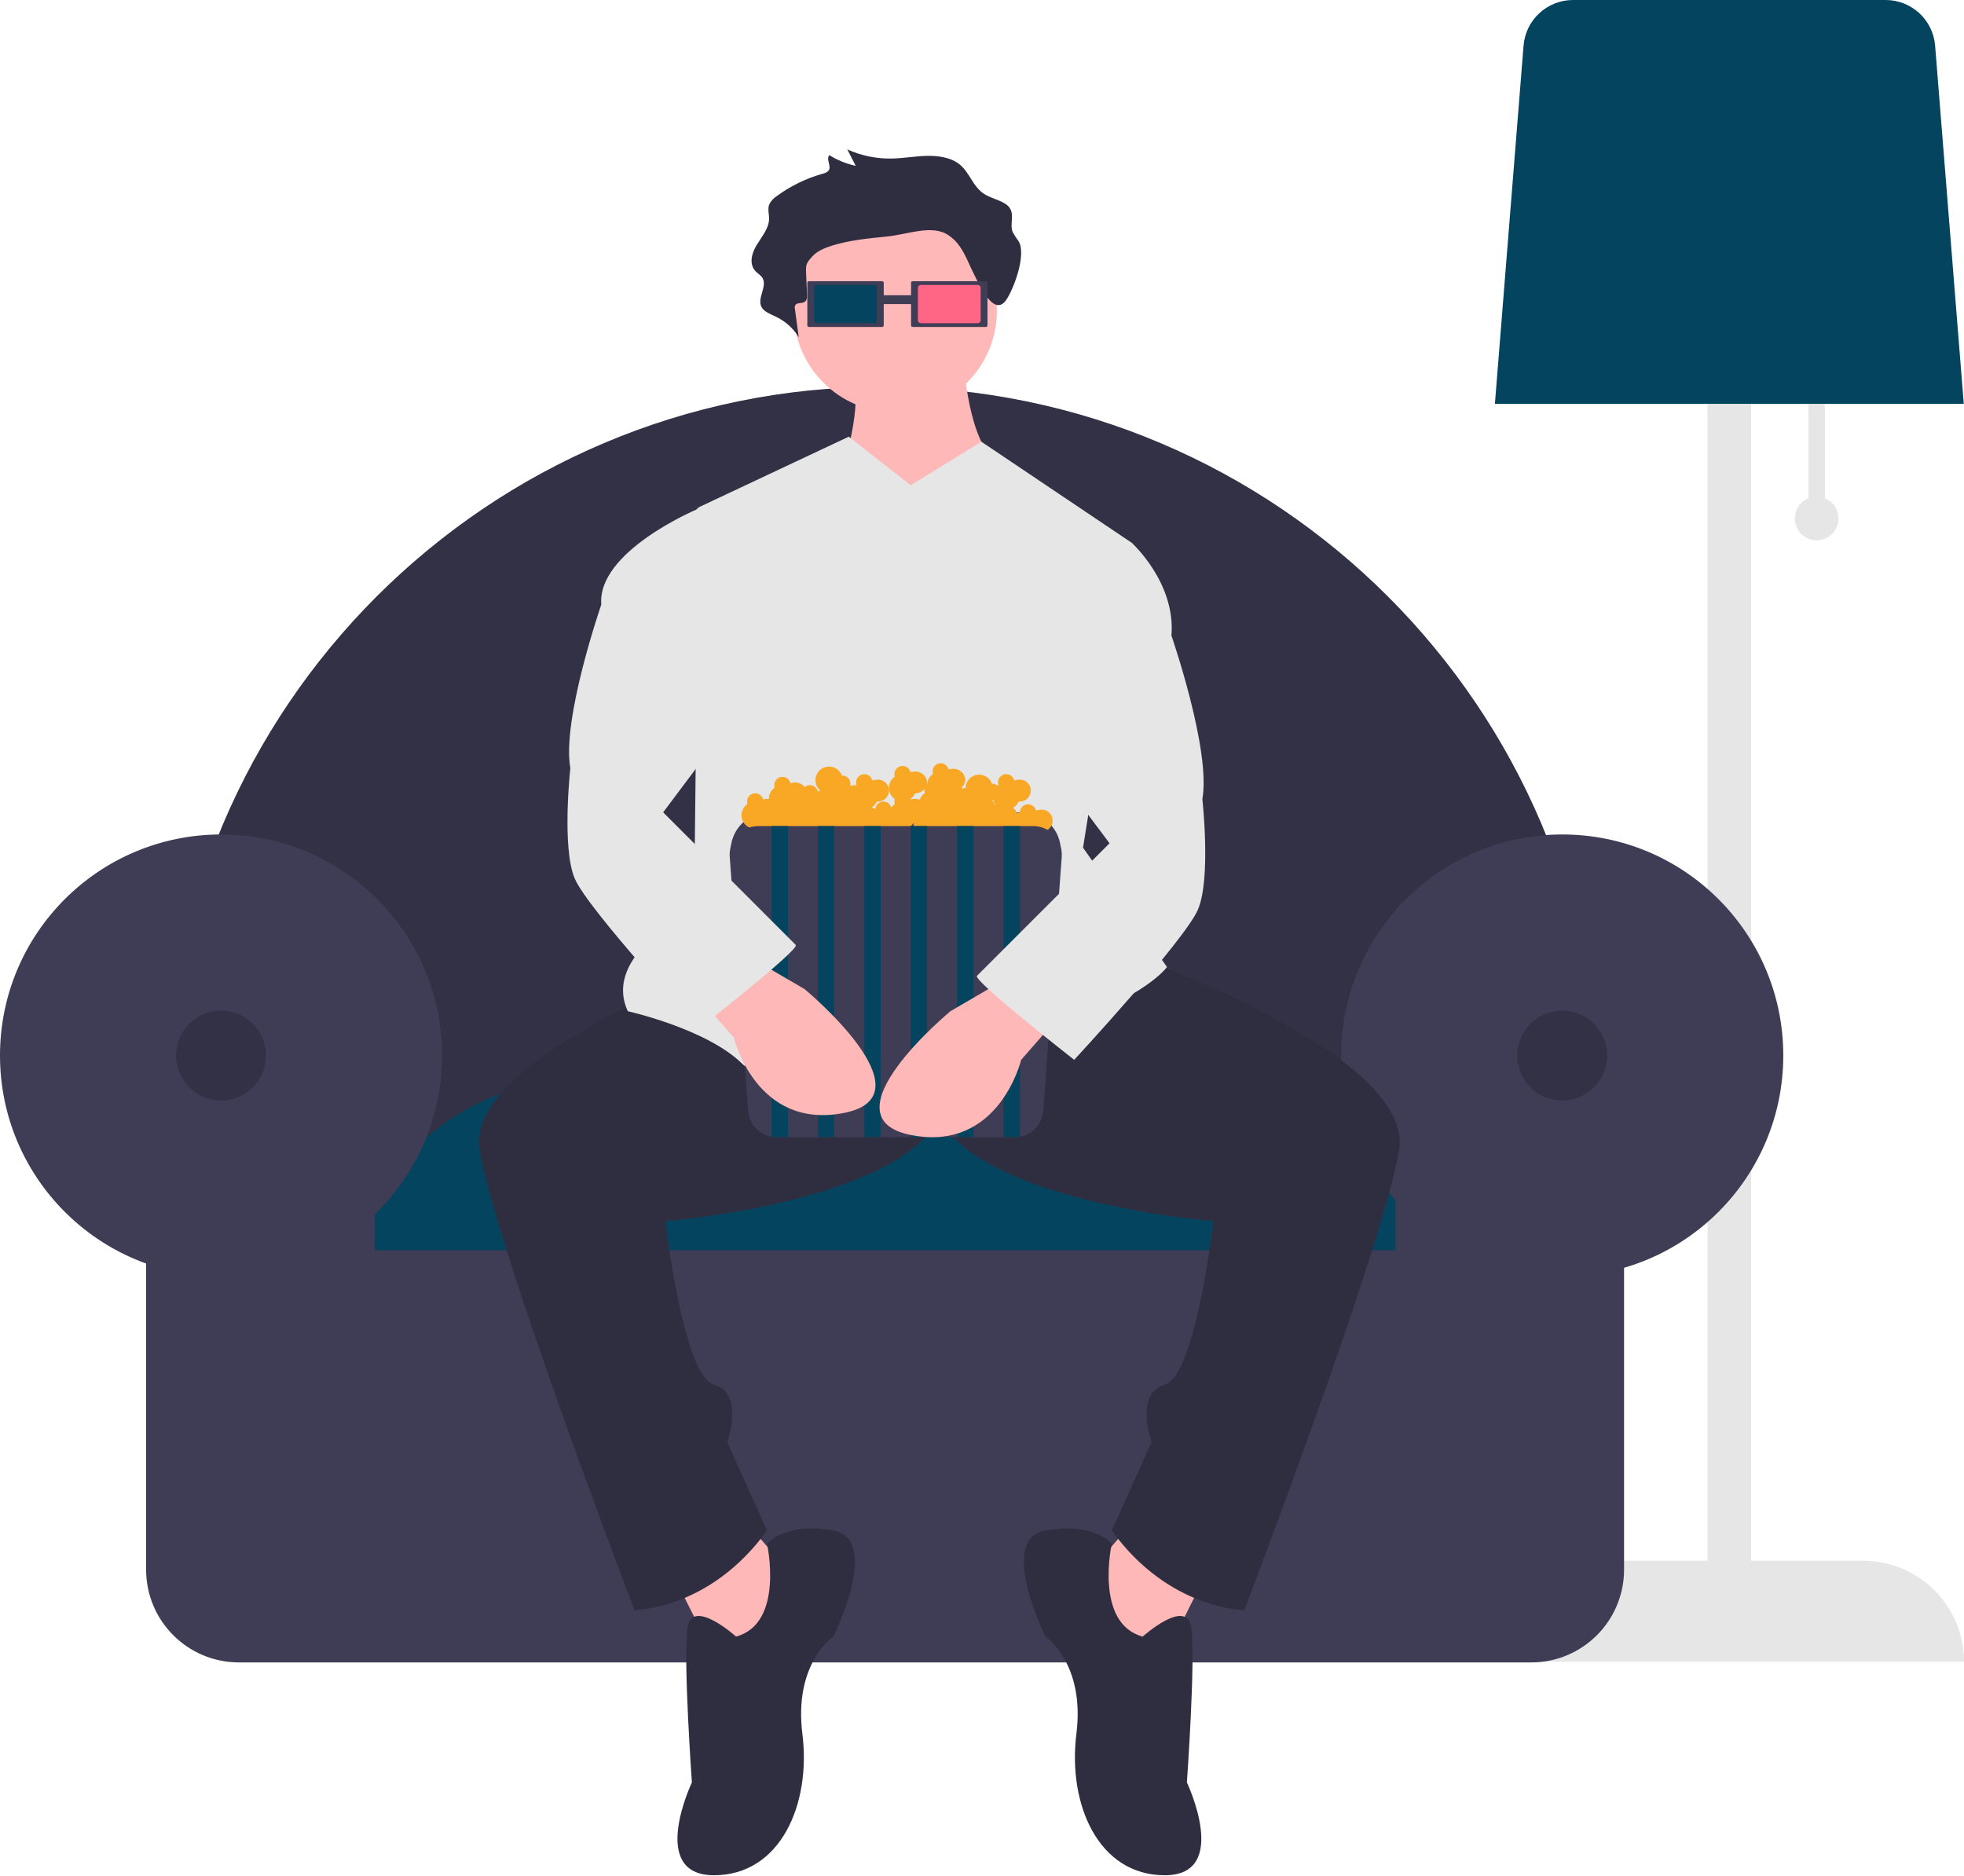
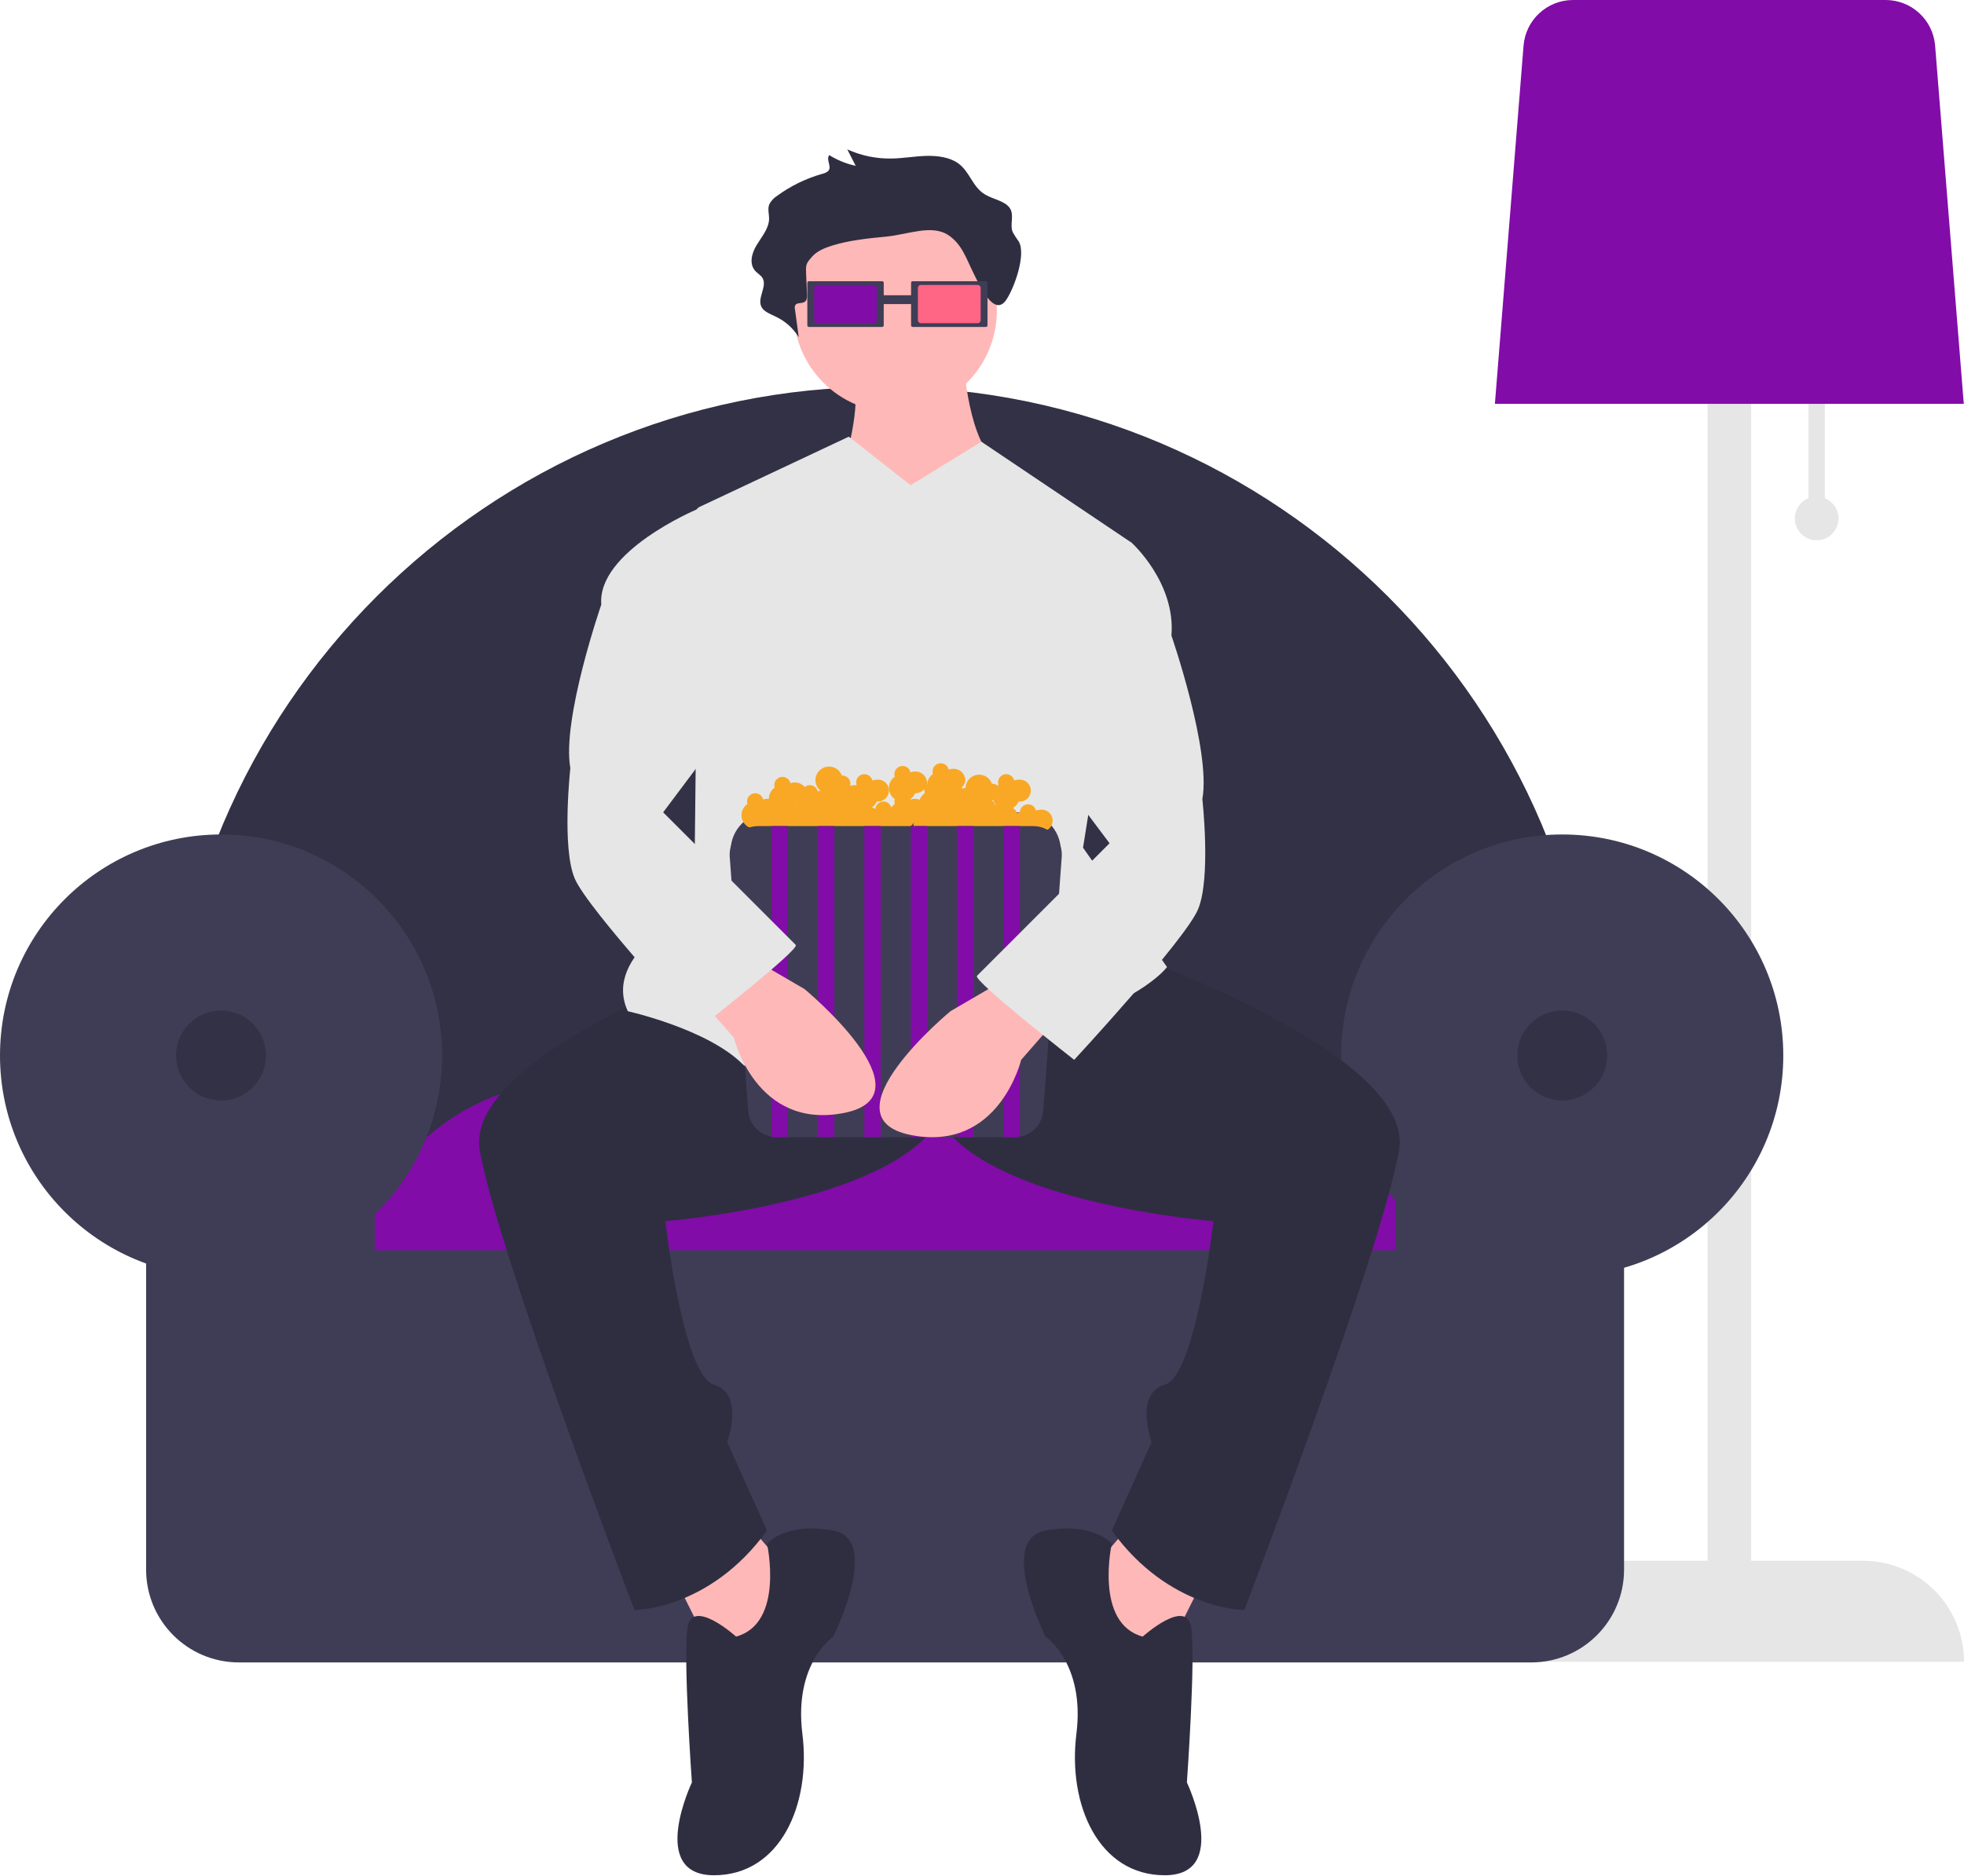
<svg xmlns="http://www.w3.org/2000/svg" data-name="Layer 1" width="719.769" height="687.25" viewBox="0 0 719.769 687.25">
  <path d="M908.885,288.962V250.375h-6v38.587a8,8,0,1,0,6,0Z" transform="translate(-240.1153 -106.375)" fill="#e6e6e6" />
  <path d="M922.885,678.375h-41v-498h-16v498H824.885a37,37,0,0,0-37,37v0h172v-0A37,37,0,0,0,922.885,678.375Z" transform="translate(-240.1153 -106.375)" fill="#e6e6e6" />
-   <path d="M787.968,254.375h171.834L949.294,123.035A18.198,18.198,0,0,0,931.248,106.375H816.521a18.198,18.198,0,0,0-18.046,16.66Z" transform="translate(-240.1153 -106.375)" fill="#05445e" />
+   <path d="M787.968,254.375h171.834L949.294,123.035A18.198,18.198,0,0,0,931.248,106.375H816.521a18.198,18.198,0,0,0-18.046,16.66Z" transform="translate(-240.1153 -106.375)" fill="#810ca8" />
  <path d="M301.213,563.911H825.692V510.364c0-144.599-117.641-262.239-262.239-262.239S301.213,365.766,301.213,510.364Z" transform="translate(-240.1153 -106.375)" fill="#3f3d56" />
  <path d="M301.213,563.911H825.692V510.364c0-144.599-117.641-262.239-262.239-262.239S301.213,365.766,301.213,510.364Z" transform="translate(-240.1153 -106.375)" opacity="0.2" />
-   <path d="M369.188,582.446H772.82A81.097,81.097,0,0,0,691.826,502.813H450.181A81.097,81.097,0,0,0,369.188,582.446Z" transform="translate(-240.1153 -106.375)" fill="#05445e" />
+   <path d="M369.188,582.446H772.82A81.097,81.097,0,0,0,691.826,502.813H450.181A81.097,81.097,0,0,0,369.188,582.446Z" transform="translate(-240.1153 -106.375)" fill="#810ca8" />
  <circle cx="81.006" cy="386.827" r="81.006" fill="#3f3d56" />
  <circle cx="572.533" cy="386.827" r="81.006" fill="#3f3d56" />
  <path d="M751.551,534.392V564.597H377.413V534.392H293.662V681.614a34.011,34.011,0,0,0,34.011,34.011H801.291a34.011,34.011,0,0,0,34.011-34.011V534.392Z" transform="translate(-240.1153 -106.375)" fill="#3f3d56" />
  <circle cx="81.006" cy="386.827" r="16.476" opacity="0.2" />
  <circle cx="572.533" cy="386.827" r="16.476" opacity="0.2" />
  <path d="M593.293,238.871s1.62,30.775,12.958,37.254,0,50.211,0,50.211L552.8,327.956l-3.239-51.831s6.479-21.056,3.239-30.775S593.293,238.871,593.293,238.871Z" transform="translate(-240.1153 -106.375)" fill="#ffb8b8" />
  <polygon points="413.107 560.102 393.671 582.778 424.446 611.933 440.643 579.539 413.107 560.102" fill="#ffb8b8" />
  <polygon points="275.431 560.102 294.868 582.778 264.093 611.933 247.896 579.539 275.431 560.102" fill="#ffb8b8" />
  <path d="M642.695,451.864s116.62,38.873,110.141,76.127-56.69,168.451-56.69,168.451-27.535,0-48.592-29.155l14.577-32.394s-6.479-17.817,4.859-21.056,17.817-59.93,17.817-59.93-82.606-6.479-100.423-37.254l-32.394-77.746Z" transform="translate(-240.1153 -106.375)" fill="#2f2e41" />
  <path d="M526.075,451.864S409.455,490.738,415.934,527.991s56.69,168.451,56.69,168.451,27.535,0,48.592-29.155l-14.577-32.394s6.479-17.817-4.859-21.056-17.817-59.93-17.817-59.93,82.606-6.479,100.423-37.254l32.394-77.746Z" transform="translate(-240.1153 -106.375)" fill="#2f2e41" />
  <path d="M658.892,706.16s16.197-14.577,17.817-3.239-1.62,56.69-1.62,56.69,16.197,34.014-8.099,34.014-35.634-25.915-32.394-51.831-11.338-35.634-11.338-35.634-17.817-35.634,0-38.873,24.296,4.859,24.296,4.859S641.075,701.301,658.892,706.16Z" transform="translate(-240.1153 -106.375)" fill="#2f2e41" />
  <path d="M509.878,706.16s-16.197-14.577-17.817-3.239,1.62,56.69,1.62,56.69S477.483,793.625,501.779,793.625s35.634-25.915,32.394-51.831,11.338-35.634,11.338-35.634,17.817-35.634,0-38.873-24.296,4.859-24.296,4.859S527.695,701.301,509.878,706.16Z" transform="translate(-240.1153 -106.375)" fill="#2f2e41" />
  <circle cx="328.072" cy="113.87" r="37.254" fill="#ffb8b8" />
  <path d="M573.857,284.224l-22.676-17.817-55.07,25.915-1.62,147.394s-34.014,16.197-24.296,37.254c0,0,29.155,6.479,42.113,19.437s85.845-4.859,116.62-14.577,38.873-21.056,38.873-21.056l-30.775-43.732,17.817-111.761L599.778,268.259Z" transform="translate(-240.1153 -106.375)" fill="#e6e6e6" />
  <path d="M613.478,194.889a32.723,32.723,0,0,1-2.221-3.447c-1.155-2.813.669-6.129-1.035-8.756-1.74-2.682-6.159-3.247-9.165-5.069-4.631-2.807-5.473-8.314-9.811-11.407-3.126-2.228-7.584-2.829-11.762-2.702s-8.299.882-12.478.965a37.622,37.622,0,0,1-16.377-3.349l3.083,6.031a30.776,30.776,0,0,1-9.678-3.923c-1.364,1.691,1.131,4.259-.416,5.845a4.963,4.963,0,0,1-2.184,1.013,52.246,52.246,0,0,0-16.538,8.068,8.31,8.31,0,0,0-2.783,2.938c-.804,1.781-.091,3.748-.152,5.641-.111,3.441-2.737,6.441-4.601,9.541s-2.87,7.118-.106,9.749a25.135,25.135,0,0,1,1.932,1.703c2.77,3.267-2.133,8.052.23,11.519,1.026,1.505,3.129,2.267,4.957,3.156a19.807,19.807,0,0,1,8.474,7.553L531.426,219.531a1.72,1.72,0,0,1,.283-1.519c.688-.701,2.129-.422,3.079-.886,1.045-.511,1.124-1.683,1.082-2.665l-.32-7.571c-.144-3.405-.184-3.857,2.324-6.605,1.752-1.92,4.507-3.078,7.275-3.93,6.325-1.947,13.128-2.62,19.853-3.278,7.809-.764,16.602-4.553,22.667-.53,4.964,3.293,6.615,8.706,9.007,13.507,2.15,4.315,7.668,17.02,12.262,10.143C611.823,211.876,616.235,199.698,613.478,194.889Z" transform="translate(-240.1153 -106.375)" fill="#2f2e41" />
  <path d="M574.583,209.438a.58.58,0,0,0-.579.579v15.597a.58.58,0,0,0,.579.579h26.85a.58.58,0,0,0,.579-.579V210.017a.58.58,0,0,0-.579-.579Z" transform="translate(-240.1153 -106.375)" fill="#3f3d56" />
  <path d="M577.583,210.813a1.08,1.08,0,0,0-1.079,1.079v11.846a1.08,1.08,0,0,0,1.079,1.079h20.849a1.08,1.08,0,0,0,1.079-1.079V211.892a1.08,1.08,0,0,0-1.079-1.079Z" transform="translate(-240.1153 -106.375)" fill="#ff6584" />
  <rect x="320.784" y="108.201" width="13.986" height="3.239" fill="#3f3d56" />
  <path d="M536.562,209.438a.58.58,0,0,0-.579.579v15.597a.58.58,0,0,0,.579.579h26.85a.58.58,0,0,0,.579-.579V210.017a.58.58,0,0,0-.579-.579Z" transform="translate(-240.1153 -106.375)" fill="#3f3d56" />
-   <path d="M539.563,210.813a1.08,1.08,0,0,0-1.079,1.079v11.846a1.08,1.08,0,0,0,1.079,1.079H560.411a1.08,1.08,0,0,0,1.079-1.079V211.892a1.08,1.08,0,0,0-1.079-1.079Z" transform="translate(-240.1153 -106.375)" fill="#05445e" />
+   <path d="M539.563,210.813a1.08,1.08,0,0,0-1.079,1.079v11.846a1.08,1.08,0,0,0,1.079,1.079H560.411a1.08,1.08,0,0,0,1.079-1.079V211.892a1.08,1.08,0,0,0-1.079-1.079Z" transform="translate(-240.1153 -106.375)" fill="#810ca8" />
  <path d="M281.769,297.75h93a14,14,0,0,1,14,14v0a0,0,0,0,1,0,0h-121a0,0,0,0,1,0,0v0A14,14,0,0,1,281.769,297.75Z" fill="#3f3d56" />
  <path d="M621.385,403.125a4.961,4.961,0,0,0-1.599.272,2.995,2.995,0,0,0-5.901.728c0,.015.004.029.004.044a5.142,5.142,0,0,0-1.103.229,3.011,3.011,0,0,0-1.483-1.911,5.017,5.017,0,0,0,2.164-2.369,4.021,4.021,0,1,0-.082-7.993,4.961,4.961,0,0,0-1.599.272,2.99,2.99,0,1,0-5.749,1.625c-.12.083-.231.177-.343.27a2.84,2.84,0,0,0-2.045-.681,4.98,4.98,0,0,0-9.683,1.551,5.118,5.118,0,0,0-1.18.235,3,3,0,0,0-.172-.494,3.758,3.758,0,0,0,1.272-2.779,4.272,4.272,0,0,0-4.5-4,4.961,4.961,0,0,0-1.599.272,2.99,2.99,0,1,0-5.749,1.625,4.987,4.987,0,0,0-2.137,3.869c-.042.038-.091.068-.131.108a3.563,3.563,0,0,0,.116-.874,4.272,4.272,0,0,0-4.5-4,4.961,4.961,0,0,0-1.599.272,2.99,2.99,0,1,0-5.749,1.625,4.987,4.987,0,0,0,0,8.205,2.727,2.727,0,0,0,0,1.795,5.049,5.049,0,0,0-1.279,1.292,2.981,2.981,0,0,0-5.842.505,4.764,4.764,0,0,0-1.286-.519,5.027,5.027,0,0,0,1.837-2.182,4.021,4.021,0,1,0-.082-7.993,4.961,4.961,0,0,0-1.599.272,2.99,2.99,0,1,0-5.749,1.625c-.064.045-.122.097-.184.145-.156-.015-.308-.042-.468-.042a4.961,4.961,0,0,0-1.599.272c-.019-.075-.05-.145-.074-.219a2.947,2.947,0,0,0-3.062-3.567,4.995,4.995,0,1,0-7.851,5.565,5.173,5.173,0,0,0-1.013.221,2.973,2.973,0,0,0-4.762-1.608,4.676,4.676,0,0,0-3.639-1.664,4.961,4.961,0,0,0-1.599.272,2.99,2.99,0,1,0-5.749,1.625,4.989,4.989,0,0,0-2.152,4.103c0,.015.004.03.005.045a4.148,4.148,0,0,0-2.104.227,2.99,2.99,0,1,0-5.749,1.625,4.98,4.98,0,0,0,3.936,8.97,4.982,4.982,0,0,0,9.414,1.279,31.17,31.17,0,0,0,10.802-.487,4.982,4.982,0,0,0,9.278.333,4.892,4.892,0,0,0,2.097-.519,4.977,4.977,0,0,0,8.903-.481,4.844,4.844,0,0,1,5.418,3.007,7.799,7.799,0,0,1,5.744-3.179,4.875,4.875,0,0,0,5.415-2.068,4.998,4.998,0,0,0,9.423,3.239,4.892,4.892,0,0,0,2.097-.519,4.977,4.977,0,0,0,8.903-.481,4.892,4.892,0,0,0,2.097-.519,4.948,4.948,0,0,0,7.412,1.437,4.979,4.979,0,0,0,8.906,2.065,4.966,4.966,0,0,0,7.584-1.983,4.021,4.021,0,1,0-.082-7.993Zm-89.378-2.064c-.005.024-.009.049-.014.073-.036-.001-.071-.009-.108-.009a2.978,2.978,0,0,0-.446.045c.008-.018.02-.034.027-.052A4.98,4.98,0,0,0,532.007,401.061Zm41.779-1.664c-.015-.058-.04-.112-.057-.169a5.024,5.024,0,0,0,1.738-2.111,4.681,4.681,0,0,0,3.477-1.574,3.009,3.009,0,0,0-.059.582,2.967,2.967,0,0,0,.152.897,5.018,5.018,0,0,0-1.859,2.437,4.907,4.907,0,0,0-3.392-.062Zm29.95.373c-.002-.061.006-.124.002-.185a2.986,2.986,0,0,0,.381-.026,4.956,4.956,0,0,0,.953,1.765c-.094.026-.194.042-.286.074A3.016,3.016,0,0,0,603.736,399.77Z" transform="translate(-240.1153 -106.375)" fill="#f9a825" />
  <path d="M517.958,409.125a10.441,10.441,0,0,0-10.427,11.002l6.771,93.115a10.441,10.441,0,0,0,10.427,9.883H612.04a10.441,10.441,0,0,0,10.427-9.883l6.771-93.115a10.441,10.441,0,0,0-10.427-11.002Z" transform="translate(-240.1153 -106.375)" fill="#3f3d56" />
-   <rect x="282.769" y="302.75" width="6" height="114" fill="#05445e" />
-   <rect x="299.769" y="302.75" width="6" height="114" fill="#05445e" />
-   <rect x="316.769" y="302.75" width="6" height="114" fill="#05445e" />
-   <rect x="333.769" y="302.75" width="6" height="114" fill="#05445e" />
-   <rect x="350.769" y="302.75" width="6" height="114" fill="#05445e" />
-   <rect x="367.769" y="302.75" width="6" height="114" fill="#05445e" />
+   <rect x="282.769" y="302.75" width="6" height="114" fill="#810ca8" />
+   <rect x="299.769" y="302.75" width="6" height="114" fill="#810ca8" />
+   <rect x="316.769" y="302.75" width="6" height="114" fill="#810ca8" />
+   <rect x="333.769" y="302.75" width="6" height="114" fill="#810ca8" />
+   <rect x="350.769" y="302.75" width="6" height="114" fill="#810ca8" />
+   <rect x="367.769" y="302.75" width="6" height="114" fill="#810ca8" />
  <path d="M607.871,465.632l-19.437,11.338s-46.972,38.873-14.577,45.352,40.493-27.535,40.493-27.535l11.338-12.958Z" transform="translate(-240.1153 -106.375)" fill="#ffb8b8" />
  <path d="M515.547,457.533l19.437,11.338s46.972,38.873,14.577,45.352-40.493-27.535-40.493-27.535l-11.338-12.958Z" transform="translate(-240.1153 -106.375)" fill="#ffb8b8" />
  <path d="M633.786,303.66l21.056,1.62s16.197,14.577,14.577,34.014c0,0,14.577,42.113,11.338,59.93,0,0,3.239,29.155-1.62,40.493S633.786,494.787,633.786,494.787s-37.254-29.155-35.634-30.775l48.592-48.592-24.296-32.394Z" transform="translate(-240.1153 -106.375)" fill="#e6e6e6" />
  <path d="M496.11,292.322l-.81.81s-36.444,15.387-34.824,34.824c0,0-14.577,42.113-11.338,59.93,0,0-3.239,29.155,1.62,40.493s45.352,55.07,45.352,55.07,37.254-29.155,35.634-30.775l-48.592-48.592,24.296-32.394Z" transform="translate(-240.1153 -106.375)" fill="#e6e6e6" />
</svg>
